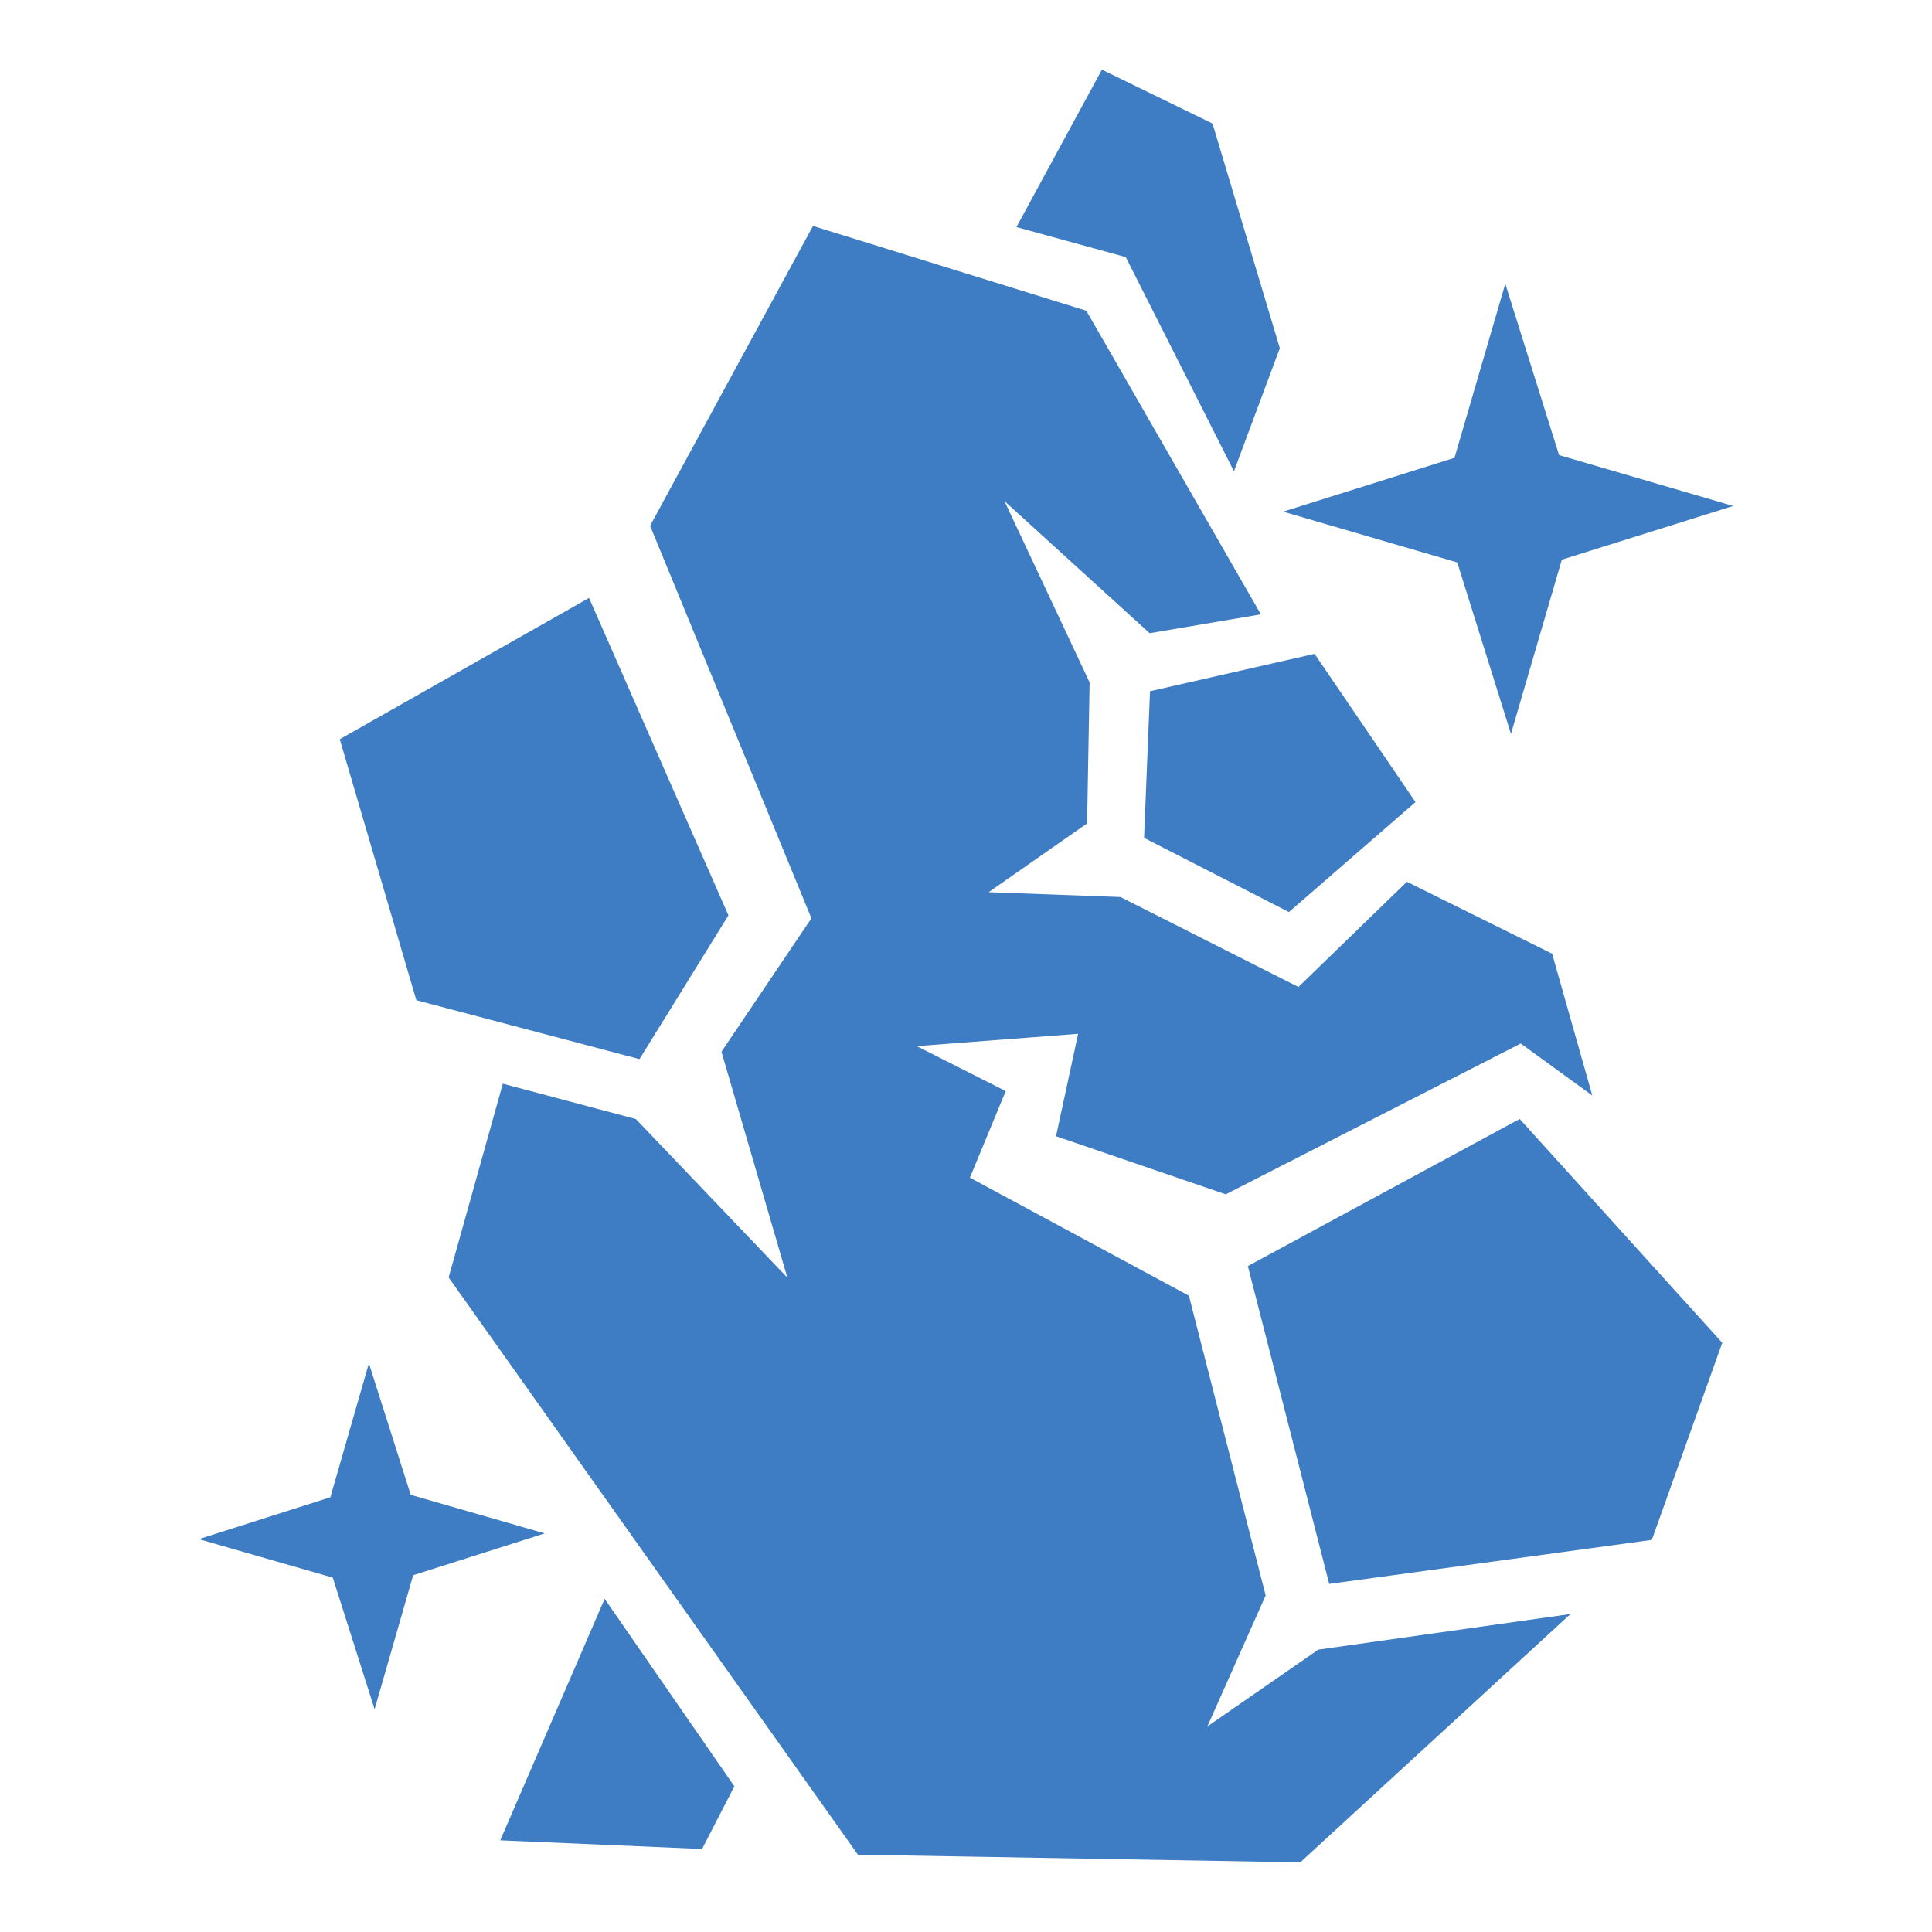
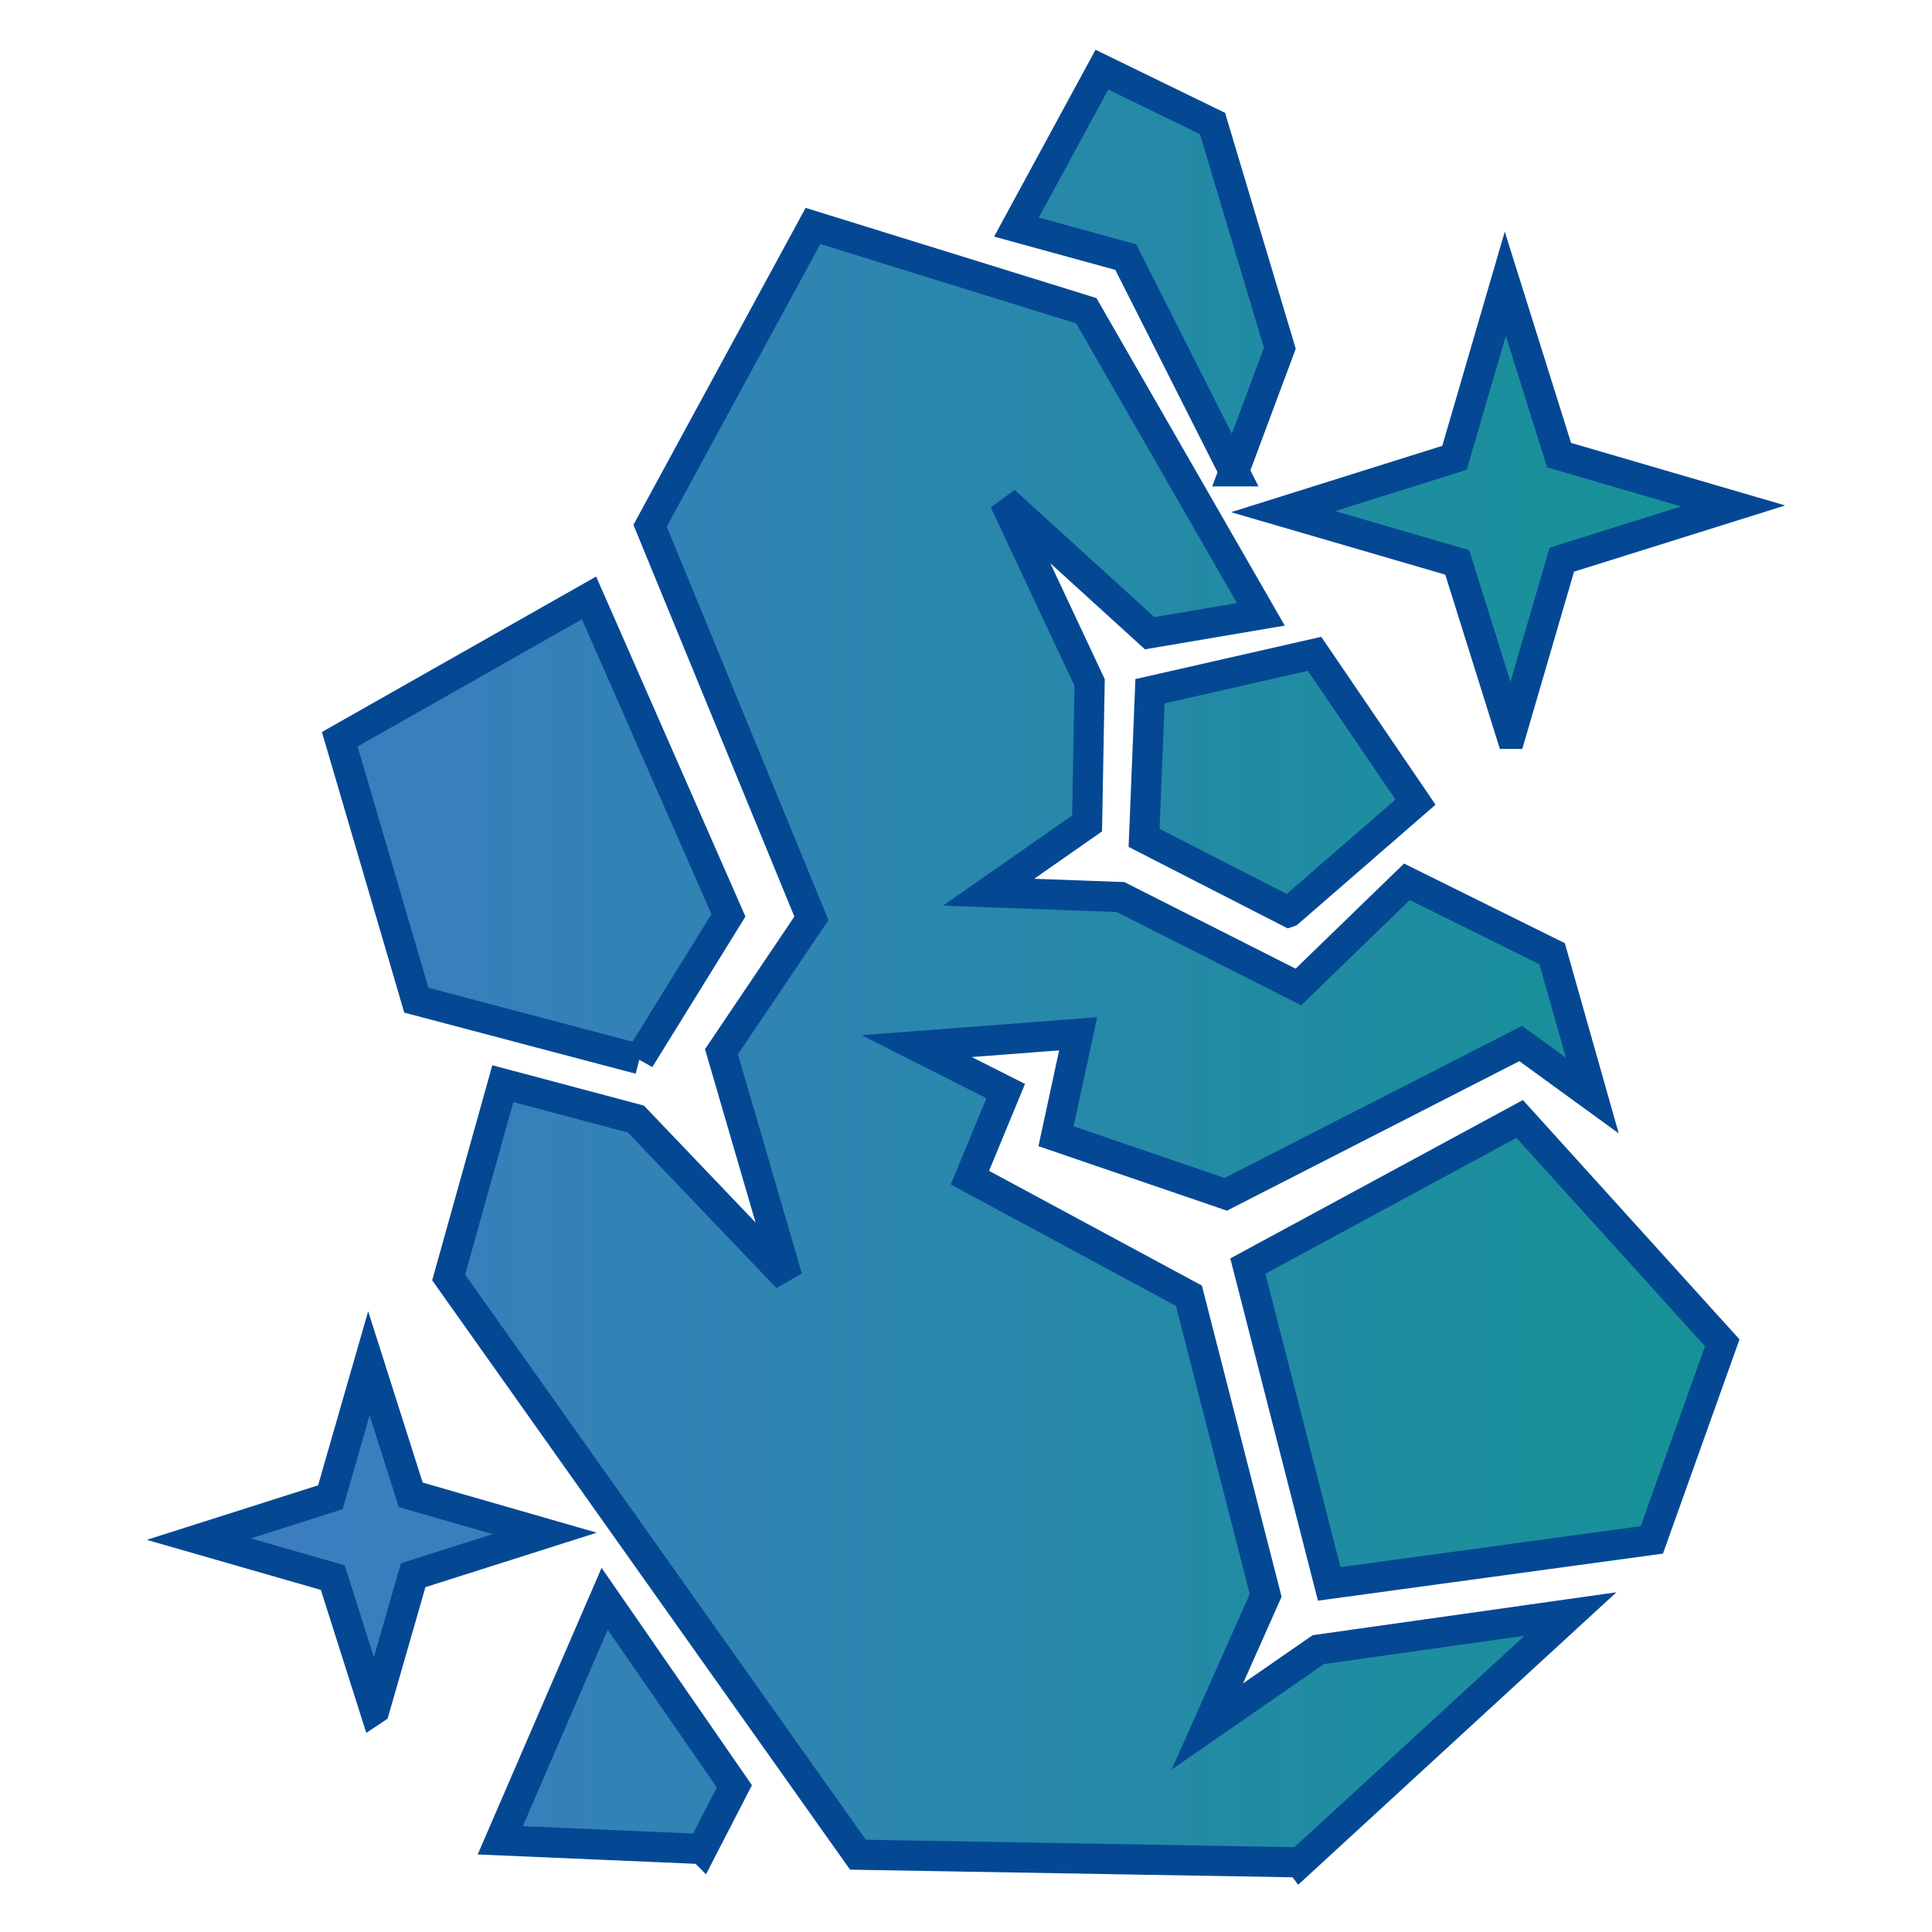
<svg xmlns="http://www.w3.org/2000/svg" viewBox="0 0 512 512" style="height: 512px; width: 512px;">
+   <defs>
+     <linearGradient id="faithtoken-ore-gradient-1">
+       <stop offset="0%" stop-color="#3e7cc3" stop-opacity="1" />
+       <stop offset="100%" stop-color="#159296" stop-opacity="1" />
+     </linearGradient>
+   </defs>
  <g class="" transform="translate(0,0)" style="">
-     <path d="M344.578 493.54l-117.214-2.024L118.9 338.536l14.355-51.353 35.264 9.38 40.145 42.033-17.467-59.874 23.836-35.358-42.748-104.034 43.165-79.45 72.434 22.468 46.26 80.46-29.474 5-38.478-35.017 22.568 48.064-.672 37.364-26.09 18.224 34.95 1.284 47.145 23.835 28.75-27.874 38.488 19.057 10.647 37.578-18.97-13.784-78.166 39.967-44.983-15.39 5.86-27.153-42.766 3.274 23.573 11.913-9.49 22.943 58.037 31.285 20.34 79.423-15.45 34.73 29.397-20.36 66.83-9.438-71.61 65.81zm-158.524-3.538l-53.48-2.296 27.663-64.006 34.38 49.695-8.563 16.607zm-86.78-37.04l-11.08-34.875-35.503-10.204 34.858-11.09 10.212-35.5 11.09 34.855 35.502 10.22-34.857 11.082-10.22 35.51zm252.983-33.208l-21.565-84.228 72.042-38.99 53.683 59.322-18.665 52.23-85.495 11.666zM169.47 280.677l-59.133-15.612-20.298-69.16 66.064-37.45 36.94 84.126-23.573 38.097zm172.106-38.972l-38.385-19.66 1.574-38.86 43.607-9.917 26.753 39.296-33.547 29.14zm58.845-47.23l-14.234-45.425-46.14-13.46 45.41-14.262 13.46-46.132 14.252 45.41 46.14 13.478-45.41 14.235-13.477 46.156zM327.01 124.9l-28.666-56.762-28.972-7.96 22.645-41.718 29.312 14.278 17.84 59.542-12.16 32.62z" fill="#3e7cc3" fill-opacity="1" />
+     <path d="M344.578 493.54l-117.214-2.024L118.9 338.536l14.355-51.353 35.264 9.38 40.145 42.033-17.467-59.874 23.836-35.358-42.748-104.034 43.165-79.45 72.434 22.468 46.26 80.46-29.474 5-38.478-35.017 22.568 48.064-.672 37.364-26.09 18.224 34.95 1.284 47.145 23.835 28.75-27.874 38.488 19.057 10.647 37.578-18.97-13.784-78.166 39.967-44.983-15.39 5.86-27.153-42.766 3.274 23.573 11.913-9.49 22.943 58.037 31.285 20.34 79.423-15.45 34.73 29.397-20.36 66.83-9.438-71.61 65.81zm-158.524-3.538l-53.48-2.296 27.663-64.006 34.38 49.695-8.563 16.607zm-86.78-37.04l-11.08-34.875-35.503-10.204 34.858-11.09 10.212-35.5 11.09 34.855 35.502 10.22-34.857 11.082-10.22 35.51zm252.983-33.208l-21.565-84.228 72.042-38.99 53.683 59.322-18.665 52.23-85.495 11.666zM169.47 280.677l-59.133-15.612-20.298-69.16 66.064-37.45 36.94 84.126-23.573 38.097zm172.106-38.972l-38.385-19.66 1.574-38.86 43.607-9.917 26.753 39.296-33.547 29.14zm58.845-47.23l-14.234-45.425-46.14-13.46 45.41-14.262 13.46-46.132 14.252 45.41 46.14 13.478-45.41 14.235-13.477 46.156zM327.01 124.9l-28.666-56.762-28.972-7.96 22.645-41.718 29.312 14.278 17.84 59.542-12.16 32.62z" fill="url(#faithtoken-ore-gradient-1)" stroke="#044894" stroke-opacity="1" stroke-width="8" />
  </g>
</svg>
